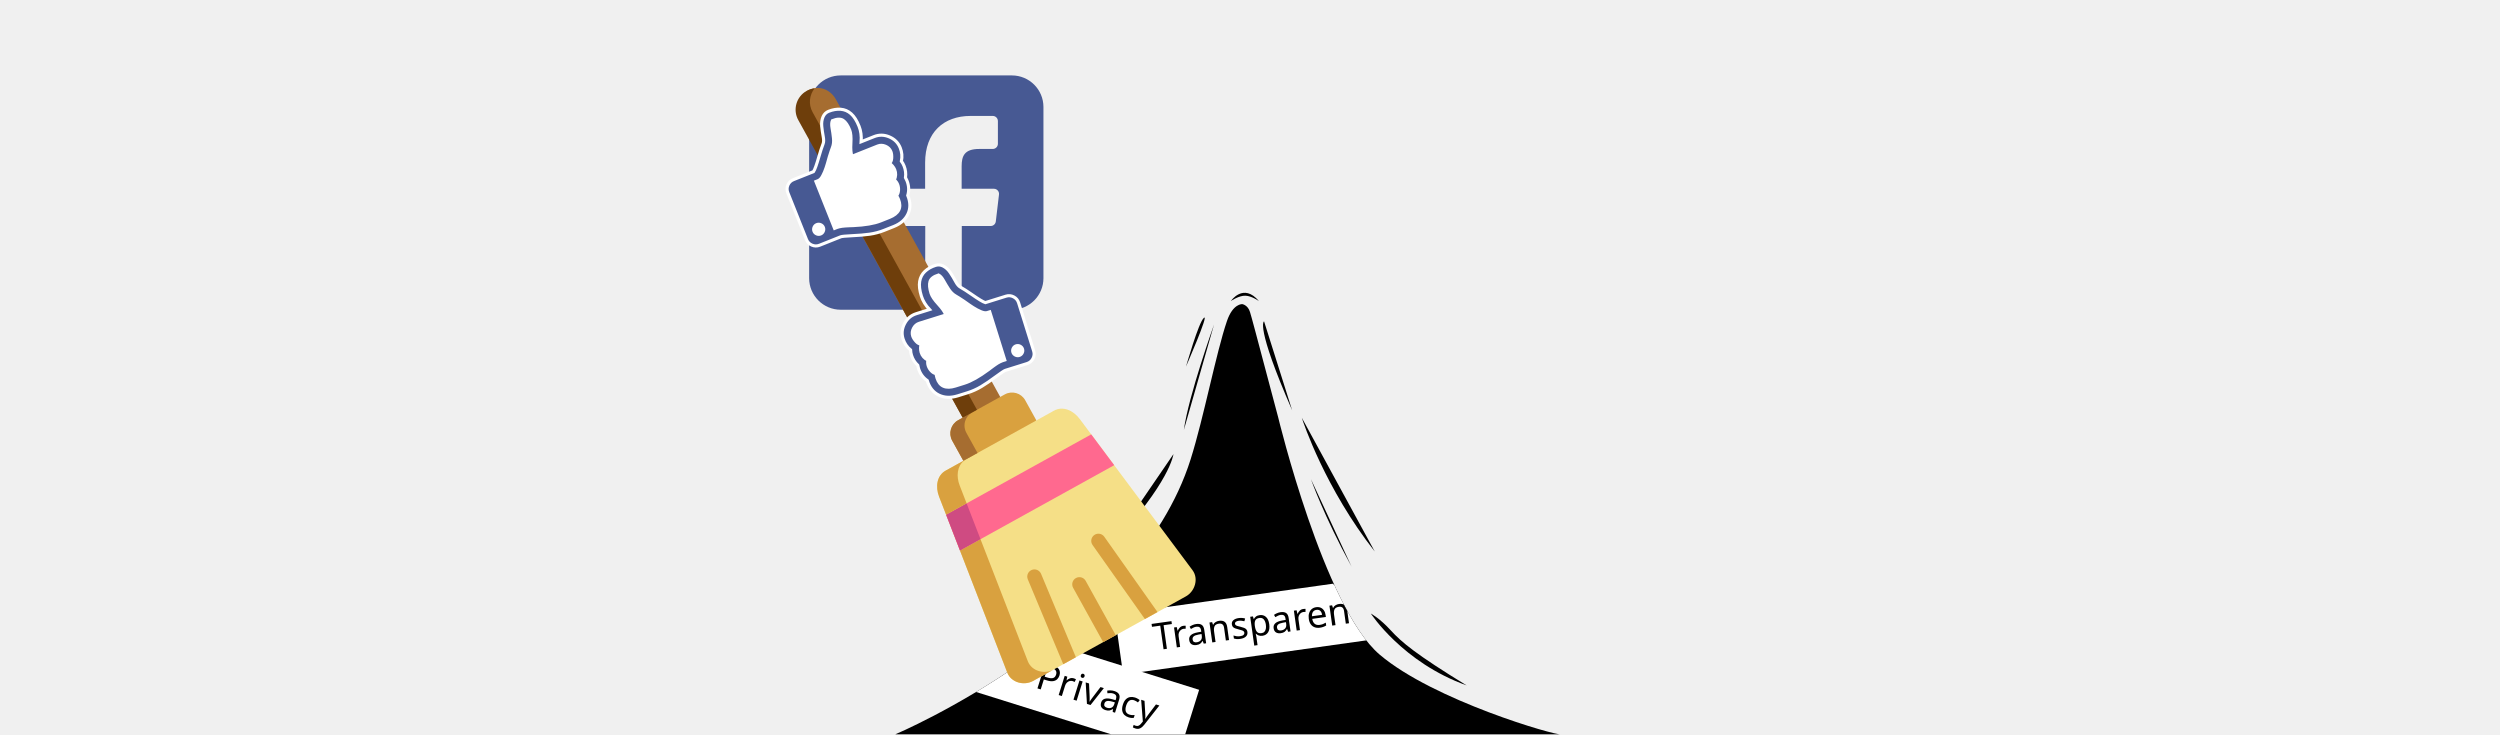
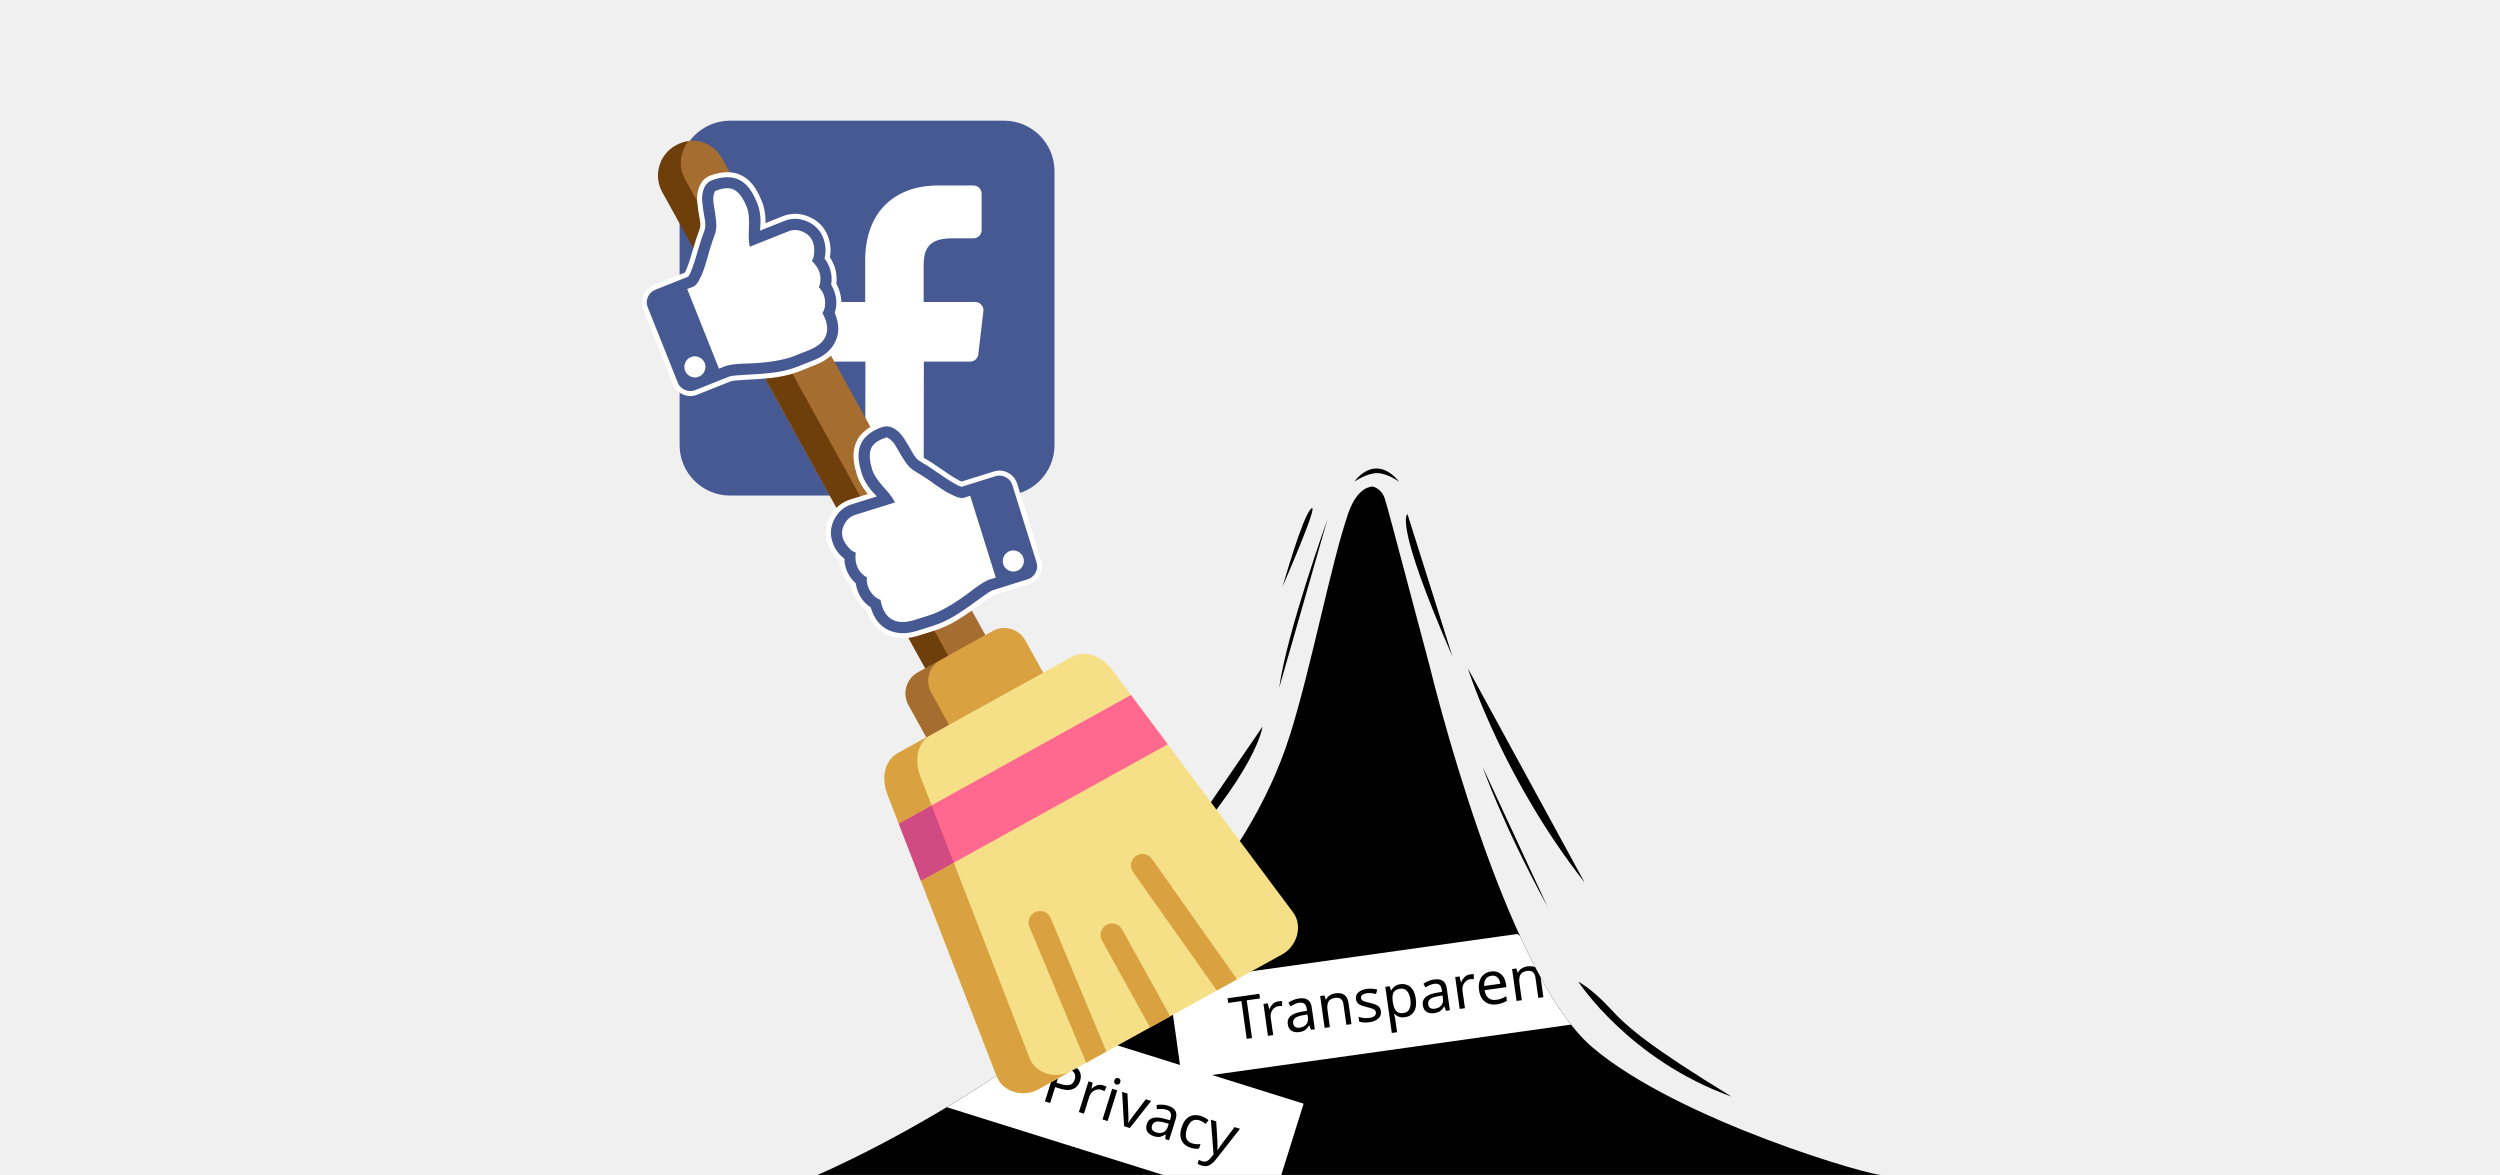
- <svg xmlns="http://www.w3.org/2000/svg" xmlns:xlink="http://www.w3.org/1999/xlink" version="1.1" id="Layer_1" x="0px" y="0px" width="800px" height="235px" viewBox="0 0 800 235" enable-background="new 0 0 800 235" xml:space="preserve">
+ <svg xmlns="http://www.w3.org/2000/svg" xmlns:xlink="http://www.w3.org/1999/xlink" version="1.1" id="Layer_1" x="0px" y="0px" width="500px" height="235px" viewBox="0 0 500 235" enable-background="new 0 0 500 235" xml:space="preserve">
  <g>
-     <path d="M286.5,234.984c0,0,77-32.5,94.5-88c4.219-13.379,8.139-34.027,11.625-44.25c1.938-5.68,4.925-5.411,4.925-5.411   s1.783,0.285,2.45,2.536c0.796,2.686,0.729,2.485,9,33.625c0,0,14.667,60.834,32.5,76c17.225,14.648,56.5,26,58,25.5" />
-     <path d="M404.5,102.833c0,0-3,1,9,28.5L404.5,102.833z" />
-     <path d="M419.5,153.333c0,0,4,11.5,13,28L419.5,153.333z" />
-     <path d="M416.58,133.684c0.482,1.587,7.556,22.702,23.34,42.799L416.58,133.684z" />
-     <path d="M393.875,96.333c0,0,4-5.958,9,0.042c0,0-2.25-1.666-4.333-1.75S393.875,96.333,393.875,96.333z" />
-     <path d="M388.5,103.833c0,0-8.167,22.75-9.667,33.75L388.5,103.833z" />
-     <path d="M375.5,145.333c0,0-1,9-19.883,29.07L375.5,145.333z" />
-     <path d="M379.5,117.333c0.125-0.25,4-14.125,5.75-15.625S379.5,117.333,379.5,117.333z" />
-     <path d="M438.667,196.333c0,0,10.166,15.667,30.666,23C453,209.333,448.5,205.499,445,201.666S438.667,196.333,438.667,196.333z" />
+     <path d="M163.5,234.984c0,0,77-32.5,94.5-88c4.219-13.379,8.139-34.027,11.625-44.25c1.938-5.68,4.925-5.411,4.925-5.411   s1.783,0.285,2.45,2.536c0.796,2.686,0.729,2.485,9,33.625c0,0,14.667,60.834,32.5,76c17.225,14.646,56.5,26,58,25.5" />
+     <path d="M281.5,102.833c0,0-3,1,9,28.5L281.5,102.833z" />
+     <path d="M296.5,153.333c0,0,4,11.5,13,28L296.5,153.333z" />
+     <path d="M293.58,133.684c0.482,1.588,7.556,22.703,23.34,42.799L293.58,133.684z" />
+     <path d="M270.875,96.333c0,0,4-5.958,9,0.042c0,0-2.25-1.666-4.333-1.75S270.875,96.333,270.875,96.333z" />
+     <path d="M265.5,103.833c0,0-8.167,22.75-9.667,33.75L265.5,103.833z" />
+     <path d="M252.5,145.333c0,0-1,9-19.883,29.069L252.5,145.333z" />
+     <path d="M256.5,117.333c0.125-0.25,4-14.125,5.75-15.625S256.5,117.333,256.5,117.333z" />
+     <path d="M315.667,196.333c0,0,10.166,15.667,30.666,23C330,209.333,325.5,205.499,322,201.666S315.667,196.333,315.667,196.333z" />
  </g>
  <g>
-     <defs>
-       <path id="SVGID_1_" d="M286.5,234.984c0,0,77-32.5,94.5-88c4.219-13.379,8.139-34.027,11.625-44.25    c1.938-5.68,4.925-5.411,4.925-5.411s1.783,0.285,2.45,2.536c0.796,2.686,0.729,2.485,9,33.625c0,0,14.667,60.834,32.5,76    c17.225,14.648,56.5,26,58,25.5" />
-     </defs>
-     <clipPath id="SVGID_2_">
-       <use xlink:href="#SVGID_1_" overflow="visible" />
-     </clipPath>
-     <g clip-path="url(#SVGID_2_)">
-       <polygon fill="#FFFFFF" points="359.902,236.333 311.778,221.26 318.354,200.266 383.723,220.739 378.838,236.333   " />
-       <text transform="matrix(0.9543 0.2989 -0.2989 0.9543 330.8818 219.9395)" font-family="'MyriadPro-Regular'" font-size="12">Privacy</text>
+     <g>
+       <g>
+         <g>
+           <defs>
+             <path id="SVGID_1_" d="M163.5,234.984c0,0,77-32.5,94.5-88c4.219-13.379,8.139-34.027,11.625-44.25       c1.938-5.68,4.925-5.411,4.925-5.411s1.783,0.285,2.45,2.536c0.796,2.686,0.729,2.485,9,33.625c0,0,14.667,60.834,32.5,76       c17.225,14.646,56.5,26,58,25.5" />
+           </defs>
+           <clipPath id="SVGID_2_">
+             <use xlink:href="#SVGID_1_" overflow="visible" />
+           </clipPath>
+           <g clip-path="url(#SVGID_2_)">
+             <polygon fill="#FFFFFF" points="236.902,236.333 188.777,221.26 195.354,200.266 260.723,220.738 255.838,236.333      " />
+             <text transform="matrix(0.9543 0.2989 -0.2989 0.9543 207.8818 219.9395)" font-family="'MyriadPro-Regular'" font-size="12">Privacy</text>
+           </g>
+         </g>
+       </g>
    </g>
-     <g clip-path="url(#SVGID_2_)">
-       <polyline fill="#FFFFFF" points="435.878,205.109 359.402,215.845 356.699,196.587 426.472,186.794 447.537,203.474   " />
-       <text transform="matrix(0.9903 -0.139 0.139 0.9903 369.5703 208.1533)" font-family="'MyriadPro-Regular'" font-size="12">Transparency</text>
+     <g>
+       <g>
+         <g>
+           <defs>
+             <path id="SVGID_3_" d="M163.5,234.984c0,0,77-32.5,94.5-88c4.219-13.379,8.139-34.027,11.625-44.25       c1.938-5.68,4.925-5.411,4.925-5.411s1.783,0.285,2.45,2.536c0.796,2.686,0.729,2.485,9,33.625c0,0,14.667,60.834,32.5,76       c17.225,14.646,56.5,26,58,25.5" />
+           </defs>
+           <clipPath id="SVGID_4_">
+             <use xlink:href="#SVGID_3_" overflow="visible" />
+           </clipPath>
+           <g clip-path="url(#SVGID_4_)">
+             <polyline fill="#FFFFFF" points="312.878,205.109 236.402,215.846 233.699,196.587 303.472,186.794 324.537,203.475      " />
+             <text transform="matrix(0.9903 -0.139 0.139 0.9903 246.5703 208.1533)" font-family="'MyriadPro-Regular'" font-size="12">Transparency</text>
+           </g>
+         </g>
+       </g>
    </g>
  </g>
-   <path fill="#475993" d="M323.798,24.135h-54.77c-5.58,0-10.104,4.523-10.104,10.104v54.77c0,5.58,4.523,10.104,10.104,10.104h27.012  l0.046-26.792h-6.961c-0.904,0-1.639-0.731-1.642-1.636l-0.033-8.637c-0.004-0.91,0.732-1.648,1.643-1.648h6.947v-8.346  c0-9.684,5.915-14.957,14.554-14.957h7.089c0.907,0,1.643,0.735,1.643,1.643v7.282c0,0.906-0.735,1.642-1.642,1.643l-4.351,0.002  c-4.698,0-5.607,2.232-5.607,5.509v7.225h10.323c0.983,0,1.747,0.858,1.631,1.836l-1.023,8.636  c-0.098,0.826-0.799,1.449-1.631,1.449h-9.254l-0.046,26.792h16.072c5.58,0,10.104-4.523,10.104-10.104v-54.77  C333.902,28.659,329.378,24.135,323.798,24.135z" />
+   <rect x="153.5" y="35" fill="#FFFFFF" width="47" height="60" />
+   <path fill="#475993" d="M200.798,24.135h-54.771c-5.579,0-10.104,4.523-10.104,10.104v54.77c0,5.58,4.522,10.104,10.104,10.104  h27.013l0.046-26.792h-6.961c-0.904,0-1.639-0.731-1.643-1.636l-0.032-8.637c-0.005-0.91,0.731-1.648,1.643-1.648h6.947v-8.346  c0-9.684,5.915-14.957,14.554-14.957h7.09c0.906,0,1.644,0.735,1.644,1.643v7.282c0,0.906-0.735,1.642-1.644,1.643l-4.351,0.002  c-4.698,0-5.606,2.232-5.606,5.509v7.225h10.322c0.983,0,1.747,0.858,1.631,1.836l-1.021,8.636c-0.1,0.826-0.801,1.449-1.633,1.449  h-9.254l-0.045,26.792h16.071c5.58,0,10.104-4.523,10.104-10.104V34.24C210.902,28.659,206.378,24.135,200.798,24.135z" />
  <g>
    <g>
-       <path fill="#A66D30" d="M320.073,127.017l-52.612-95.248c-1.832-3.301-5.655-4.634-8.961-2.811    c-3.301,1.832,4.05,22.46,5.876,25.757l43.679,78.944l9.121,1.26L320.073,127.017z" />
-       <path fill="#D9A13F" d="M320.073,127.017l-12.019,6.643l-1.475,0.822c-2.31,1.279-3.153,4.215-1.876,6.525l3.572,6.455    l14.277,1.549l9.087-14.475l-3.573-6.457c-1.277-2.311-4.213-3.154-6.522-1.875L320.073,127.017z" />
-       <path fill="#F5DF87" d="M345.519,134.083l3.669,4.92l3.583,4.803l3.769,5.055l25.059,33.59c2.072,2.781,0.732,6.812-2.104,8.385    l-48.941,27.078c-2.837,1.566-6.967,0.561-8.222-2.674l-15.141-39.066l-6.667-17.203c-1.257-3.23-0.732-6.814,2.102-8.381    l34.667-19.182C340.135,129.843,343.438,131.298,345.519,134.083z" />
-       <path fill="#FF698F" d="M349.189,139.003l-46.441,25.703l4.442,11.467l49.354-27.312L349.189,139.003z" />
-       <path fill="#A66D30" d="M304.704,141.007l3.572,6.455l4.533-2.508l-3.572-6.457c-0.832-1.504-0.769-3.264,0.014-4.666    c0.429-0.762,1.057-1.412,1.864-1.857l-3.061,1.686l-1.475,0.822C304.271,135.761,303.427,138.696,304.704,141.007z" />
-       <path fill="#6E3E0B" d="M255.444,38.41l52.61,95.249l3.06-1.684l1.517-0.848l-52.612-95.249c-1.378-2.491-1.028-5.499,0.653-7.607    c-0.87,0.102-1.733,0.368-2.547,0.812C254.825,30.916,253.618,35.112,255.444,38.41z" />
-       <path fill="#D9A13F" d="M307.19,176.173l15.143,39.068c1.255,3.232,5.384,4.238,8.219,2.67l6.574-3.637    c-2.836,1.568-6.962,0.562-8.22-2.672l-15.148-39.07L307.19,176.173z" />
-       <path fill="#CF4B82" d="M302.749,164.706l4.442,11.467l6.566-3.639l-4.443-11.467L302.749,164.706z" />
-       <path fill="#D9A13F" d="M300.522,158.972l2.226,5.734l6.565-3.641l-2.22-5.723c-1.131-2.918-0.816-6.117,1.332-7.865    c0.225-0.188,0.473-0.359,0.75-0.506l-0.9,0.49l-5.649,3.127C299.79,152.157,299.267,155.737,300.522,158.972z" />
+       <path fill="#A66D30" d="M197.073,127.018l-52.612-95.249c-1.832-3.301-5.654-4.634-8.961-2.811    c-3.301,1.832,4.05,22.46,5.876,25.757l43.679,78.944l9.121,1.26L197.073,127.018z" />
+       <path fill="#D9A13F" d="M197.073,127.018l-12.021,6.645l-1.475,0.82c-2.312,1.279-3.153,4.217-1.876,6.524l3.57,6.455l14.277,1.55    l9.088-14.476l-3.574-6.457c-1.275-2.312-4.213-3.154-6.521-1.875L197.073,127.018z" />
+       <path fill="#F5DF87" d="M222.52,134.083l3.668,4.92l3.584,4.804l3.77,5.055l25.061,33.592c2.07,2.779,0.73,6.812-2.104,8.385    l-48.94,27.078c-2.838,1.564-6.968,0.562-8.223-2.674l-15.143-39.066l-6.666-17.201c-1.258-3.229-0.731-6.813,2.103-8.383    l34.667-19.182C217.135,129.843,220.438,131.298,222.52,134.083z" />
+       <path fill="#FF698F" d="M226.189,139.003l-46.441,25.703l4.441,11.467l49.354-27.312L226.189,139.003z" />
+       <path fill="#A66D30" d="M181.704,141.007l3.571,6.455l4.533-2.508l-3.572-6.457c-0.831-1.504-0.77-3.265,0.015-4.666    c0.429-0.763,1.058-1.412,1.864-1.856l-3.061,1.688l-1.477,0.82C181.271,135.762,180.427,138.695,181.704,141.007z" />
+       <path fill="#6E3E0B" d="M132.443,38.41l52.61,95.249l3.061-1.685l1.517-0.85L137.02,35.877c-1.379-2.491-1.027-5.499,0.652-7.607    c-0.869,0.102-1.732,0.368-2.547,0.812C131.825,30.916,130.618,35.112,132.443,38.41z" />
+       <path fill="#D9A13F" d="M184.189,176.173l15.144,39.068c1.255,3.231,5.384,4.237,8.219,2.67l6.574-3.638    c-2.836,1.566-6.962,0.562-8.22-2.672l-15.148-39.069L184.189,176.173z" />
+       <path fill="#CF4B82" d="M179.749,164.706l4.442,11.467l6.564-3.639l-4.441-11.468L179.749,164.706z" />
+       <path fill="#D9A13F" d="M177.521,158.973l2.227,5.733l6.564-3.642l-2.221-5.725c-1.131-2.918-0.814-6.115,1.332-7.863    c0.227-0.188,0.475-0.358,0.75-0.506l-0.898,0.488l-5.649,3.127C176.79,152.157,176.268,155.736,177.521,158.973z" />
    </g>
-     <path fill="#D9A13F" d="M347.418,185.874l9.615,17.387l-4.017,2.223l-0.002-0.002l-9.615-17.387   c-0.614-1.109-0.212-2.508,0.897-3.121C345.408,184.36,346.805,184.761,347.418,185.874z" />
-     <path fill="#D9A13F" d="M353.368,171.753l16.839,23.832c0.068,0.096,0.127,0.191,0.174,0.291l-4.016,2.221l-16.748-23.693   c-0.73-1.035-0.482-2.467,0.552-3.199S352.637,170.718,353.368,171.753z" />
-     <path fill="#D9A13F" d="M333.137,183.622l11.146,26.693l-4.026,2.229c-0.043-0.072-0.083-0.148-0.114-0.227l-11.245-26.926   c-0.487-1.172,0.065-2.516,1.236-3.002C331.303,181.897,332.649,182.45,333.137,183.622z" />
+     <path fill="#D9A13F" d="M224.418,185.874l9.615,17.387l-4.018,2.224l-0.003-0.002l-9.614-17.387   c-0.613-1.109-0.211-2.509,0.896-3.121C222.408,184.359,223.805,184.762,224.418,185.874z" />
+     <path fill="#D9A13F" d="M230.368,171.753l16.839,23.832c0.068,0.097,0.127,0.19,0.174,0.291l-4.016,2.222l-16.748-23.693   c-0.73-1.033-0.482-2.467,0.552-3.197S229.637,170.718,230.368,171.753z" />
+     <path fill="#D9A13F" d="M210.137,183.622l11.146,26.692l-4.026,2.229c-0.043-0.07-0.083-0.146-0.114-0.229l-11.244-26.926   c-0.486-1.173,0.064-2.517,1.235-3.002C208.303,181.896,209.648,182.45,210.137,183.622z" />
  </g>
  <g>
-     <path fill="#FFFFFF" d="M291.125,103.874c0,0,7.875-3.25,8.25-3.375s-2-5.375-2-5.375l-0.625-6.375l4.375-2.125l6,6.875l6.75,5.25   l3.5-0.25l5.25,10.25l4.625,0.75c0,0,1.625,3.25,1.5,3.625s-8.25,3.75-8.25,3.75s-8.125,6.125-8.5,6.25s-7.625,1.5-7.75,1.875   s-5.125-1.875-5.125-1.875l-3.375-5.25l-2-5.875l-2.75-3L291.125,103.874z" />
-     <path fill="#475993" stroke="#FFFFFF" stroke-miterlimit="10" d="M291.685,113.723c0.387,1.234,1.055,2.296,2,3.179   c0.058,0.353,0.142,0.705,0.252,1.059c0.507,1.619,1.436,2.896,2.785,3.83c0.682,2.236,1.916,3.783,3.7,4.643   s3.808,0.936,6.069,0.229l0.867-0.271l2.238-0.701c1.54-0.482,3.004-1.139,4.392-1.967c1.387-0.832,2.959-1.9,4.717-3.209   c1.661-1.225,2.667-1.893,3.02-2.002l6.932-2.17c0.85-0.268,1.481-0.796,1.896-1.586c0.413-0.789,0.486-1.609,0.22-2.461   l-4.821-15.402c-0.267-0.85-0.795-1.481-1.584-1.895c-0.79-0.414-1.61-0.488-2.46-0.222l-6.595,2.063   c-0.698-0.203-2.186-1.104-4.465-2.697c-1.307-0.913-2.487-1.671-3.539-2.275c-0.511-0.28-1.011-0.877-1.5-1.79   c-0.488-0.913-1.05-1.852-1.687-2.814c-0.636-0.963-1.405-1.675-2.305-2.132c-0.812-0.398-1.627-0.469-2.446-0.213   c-1.347,0.421-2.477,1.062-3.389,1.92c-0.912,0.857-1.475,1.928-1.69,3.211c-0.214,1.283-0.029,2.863,0.559,4.741   c0.467,1.492,1.335,2.911,2.602,4.259l-4.236,1.326c-1.669,0.522-2.922,1.583-3.76,3.185c-0.837,1.603-0.997,3.229-0.479,4.882   c0.447,1.428,1.248,2.611,2.407,3.554C291.403,112.567,291.505,113.146,291.685,113.723z M324.127,112.685   c-0.131-0.418-0.09-0.827,0.119-1.228c0.209-0.399,0.523-0.665,0.94-0.796s0.826-0.091,1.226,0.117   c0.4,0.211,0.666,0.523,0.796,0.941c0.131,0.417,0.091,0.826-0.118,1.225c-0.21,0.402-0.523,0.667-0.94,0.797   c-0.417,0.132-0.827,0.092-1.226-0.117C324.525,113.414,324.258,113.102,324.127,112.685z M292.062,107.501   c-0.256-0.82-0.167-1.635,0.265-2.448c0.433-0.815,1.05-1.347,1.853-1.598l8.472-2.651c-0.292-0.932-1.077-2.09-2.357-3.479   c-1.28-1.387-2.068-2.554-2.365-3.5c-0.492-1.572-0.6-2.816-0.322-3.73c0.277-0.916,1.187-1.613,2.726-2.096   c0.548,0.287,1.067,0.873,1.556,1.76c0.488,0.886,1.047,1.816,1.679,2.791c0.631,0.973,1.383,1.703,2.257,2.187   c0.468,0.259,1.314,0.796,2.539,1.61c0.089,0.06,0.349,0.243,0.779,0.548c0.43,0.306,0.786,0.557,1.067,0.751   c0.28,0.192,0.664,0.447,1.151,0.762c0.486,0.314,0.917,0.566,1.294,0.758c0.377,0.189,0.775,0.378,1.194,0.564   c0.419,0.186,0.808,0.303,1.167,0.348c0.357,0.047,0.665,0.031,0.922-0.05l0.77-0.241l4.821,15.401l-0.77,0.241   c-0.208,0.066-0.454,0.169-0.735,0.311c-0.282,0.14-0.53,0.275-0.746,0.404c-0.215,0.129-0.492,0.312-0.832,0.551   c-0.34,0.239-0.591,0.418-0.756,0.541c-0.165,0.121-0.418,0.312-0.761,0.568c-0.342,0.256-0.548,0.414-0.618,0.471   c-3.02,2.232-5.579,3.676-7.682,4.334l-2.911,0.912c-3.081,0.965-5.041,0.105-5.879-2.572c-0.131-0.418-0.232-0.88-0.302-1.388   c-0.562-0.104-1.075-0.407-1.539-0.903c-0.464-0.499-0.789-1.045-0.975-1.639c-0.186-0.594-0.215-1.191-0.086-1.795   c-1.102-0.537-1.825-1.357-2.171-2.465c-0.126-0.402-0.186-0.871-0.178-1.41c0.007-0.54,0.088-0.984,0.244-1.332   c-0.519,0.145-1.066-0.098-1.642-0.728C292.614,108.657,292.239,108.062,292.062,107.501z" />
+     <path fill="#FFFFFF" d="M168.125,103.874c0,0,7.875-3.25,8.25-3.375s-2-5.375-2-5.375l-0.625-6.375l4.375-2.125l6,6.875l6.75,5.25   l3.5-0.25l5.25,10.25l4.625,0.75c0,0,1.625,3.25,1.5,3.625s-8.25,3.75-8.25,3.75s-8.125,6.125-8.5,6.25s-7.625,1.5-7.75,1.875   s-5.125-1.875-5.125-1.875l-3.375-5.25l-2-5.875l-2.75-3L168.125,103.874z" />
+     <path fill="#475993" stroke="#FFFFFF" stroke-miterlimit="10" d="M168.686,113.723c0.388,1.234,1.056,2.296,2,3.179   c0.059,0.353,0.143,0.705,0.252,1.059c0.506,1.619,1.437,2.896,2.785,3.83c0.683,2.236,1.916,3.783,3.699,4.643   c1.784,0.86,3.809,0.938,6.069,0.229l0.866-0.271l2.238-0.701c1.54-0.482,3.004-1.142,4.393-1.967   c1.387-0.832,2.959-1.9,4.717-3.209c1.661-1.228,2.667-1.896,3.02-2.002l6.934-2.173c0.85-0.268,1.48-0.796,1.896-1.586   c0.412-0.789,0.485-1.609,0.221-2.461l-4.821-15.402c-0.267-0.85-0.795-1.481-1.584-1.895c-0.79-0.414-1.61-0.488-2.46-0.222   l-6.596,2.063c-0.697-0.203-2.187-1.104-4.465-2.697c-1.308-0.913-2.486-1.671-3.539-2.275c-0.512-0.28-1.012-0.877-1.5-1.79   c-0.487-0.913-1.051-1.852-1.688-2.814c-0.636-0.963-1.405-1.675-2.307-2.132c-0.812-0.398-1.627-0.469-2.444-0.213   c-1.349,0.421-2.478,1.062-3.39,1.92c-0.911,0.857-1.476,1.928-1.689,3.211c-0.214,1.283-0.027,2.863,0.561,4.741   c0.467,1.492,1.334,2.911,2.602,4.259l-4.236,1.326c-1.669,0.522-2.922,1.583-3.76,3.185c-0.837,1.603-0.997,3.229-0.479,4.882   c0.445,1.428,1.248,2.611,2.405,3.554C168.402,112.567,168.505,113.146,168.686,113.723z M201.127,112.685   c-0.131-0.418-0.09-0.827,0.119-1.228c0.209-0.399,0.523-0.665,0.939-0.796c0.418-0.131,0.825-0.091,1.227,0.117   c0.4,0.211,0.666,0.523,0.796,0.941c0.131,0.417,0.091,0.826-0.118,1.225c-0.21,0.402-0.523,0.667-0.939,0.797   c-0.418,0.132-0.826,0.092-1.227-0.117C201.525,113.414,201.258,113.102,201.127,112.685z M169.062,107.501   c-0.256-0.82-0.168-1.635,0.265-2.448c0.433-0.815,1.05-1.347,1.853-1.598l8.473-2.651c-0.293-0.932-1.076-2.09-2.356-3.479   c-1.278-1.387-2.067-2.554-2.364-3.5c-0.492-1.572-0.601-2.816-0.322-3.73c0.277-0.916,1.188-1.613,2.727-2.096   c0.548,0.287,1.066,0.873,1.557,1.76c0.487,0.886,1.047,1.816,1.68,2.791c0.631,0.973,1.383,1.703,2.257,2.187   c0.468,0.259,1.313,0.796,2.539,1.61c0.089,0.06,0.349,0.243,0.778,0.548c0.431,0.306,0.785,0.557,1.066,0.751   c0.28,0.192,0.664,0.447,1.151,0.762c0.485,0.314,0.917,0.566,1.294,0.758c0.377,0.189,0.775,0.378,1.193,0.564   c0.42,0.186,0.809,0.303,1.168,0.348c0.355,0.047,0.664,0.031,0.922-0.05l0.77-0.241l4.821,15.401l-0.771,0.241   c-0.208,0.066-0.454,0.169-0.735,0.311c-0.28,0.14-0.528,0.275-0.744,0.404c-0.217,0.129-0.492,0.312-0.832,0.551   c-0.342,0.239-0.592,0.418-0.758,0.541c-0.163,0.121-0.418,0.312-0.76,0.568c-0.343,0.256-0.549,0.414-0.619,0.471   c-3.02,2.229-5.578,3.676-7.682,4.334l-2.91,0.912c-3.082,0.965-5.041,0.104-5.88-2.572c-0.131-0.418-0.231-0.881-0.302-1.389   c-0.562-0.104-1.075-0.406-1.539-0.902c-0.464-0.499-0.789-1.045-0.975-1.639c-0.188-0.594-0.215-1.191-0.086-1.795   c-1.104-0.537-1.826-1.357-2.172-2.465c-0.125-0.402-0.187-0.871-0.179-1.41c0.007-0.54,0.088-0.984,0.244-1.332   c-0.521,0.145-1.065-0.098-1.644-0.728C169.614,108.657,169.239,108.062,169.062,107.501z" />
  </g>
  <g>
-     <path fill="#FFFFFF" d="M283.522,45.118c0,0-8.16,2.448-8.53,2.587c-0.37,0.14-1.84-5.432-1.84-5.432l-3.538-5.34l-4.735,1.112   l-0.316,9.12l-1.924,8.332l-2.873,2.015l2.395,11.264l-3.115,3.5c0,0,0.79,3.547,1.124,3.759c0.333,0.212,8.767-2.296,8.767-2.296   s10.168-0.375,10.538-0.515c0.37-0.14,6.862-3.647,7.195-3.436c0.334,0.212,2.793-4.688,2.793-4.688l-0.694-6.203l-2.156-5.82   l0.24-4.062L283.522,45.118z" />
-     <path fill="#475993" stroke="#FFFFFF" stroke-miterlimit="10" d="M288.446,51.58c0.304-1.462,0.179-2.887-0.376-4.276   c-0.641-1.608-1.791-2.769-3.451-3.485c-1.66-0.714-3.302-0.746-4.927-0.098l-4.123,1.645c0.133-1.845-0.09-3.494-0.668-4.946   c-0.729-1.829-1.583-3.171-2.559-4.031c-0.976-0.859-2.088-1.334-3.337-1.425c-1.25-0.09-2.531,0.126-3.841,0.649   c-0.797,0.318-1.385,0.887-1.763,1.708c-0.41,0.923-0.557,1.96-0.443,3.109c0.114,1.148,0.27,2.231,0.468,3.248   c0.197,1.017,0.186,1.795-0.033,2.335c-0.435,1.132-0.873,2.465-1.31,3.999c-0.762,2.674-1.349,4.312-1.762,4.91l-6.418,2.56   c-0.827,0.33-1.417,0.905-1.77,1.724c-0.351,0.819-0.362,1.642-0.033,2.47l5.979,14.991c0.331,0.829,0.905,1.418,1.724,1.771   c0.82,0.351,1.642,0.362,2.47,0.033l6.747-2.69c0.343-0.137,1.544-0.255,3.606-0.353c2.189-0.094,4.083-0.257,5.685-0.487   c1.599-0.233,3.148-0.647,4.647-1.245l2.179-0.868l0.844-0.336c2.2-0.878,3.723-2.215,4.564-4.007   c0.842-1.792,0.823-3.771-0.06-5.937c0.458-1.576,0.373-3.152-0.256-4.729c-0.138-0.344-0.294-0.67-0.472-0.98   c0.176-1.282,0.024-2.526-0.455-3.728C289.077,52.55,288.792,52.038,288.446,51.58z M263.453,74.009   c-0.178,0.415-0.47,0.704-0.876,0.865c-0.406,0.162-0.816,0.154-1.232-0.025c-0.414-0.178-0.704-0.47-0.865-0.876   c-0.163-0.407-0.154-0.817,0.024-1.232c0.179-0.414,0.471-0.703,0.877-0.865c0.406-0.162,0.816-0.154,1.231,0.024   c0.415,0.179,0.705,0.471,0.867,0.877C263.641,73.184,263.631,73.594,263.453,74.009z M285.337,50.622   c-0.05,0.852-0.321,1.386-0.815,1.601c0.34,0.172,0.684,0.465,1.03,0.879c0.346,0.414,0.595,0.815,0.752,1.207   c0.43,1.077,0.386,2.17-0.13,3.281c0.481,0.387,0.835,0.87,1.066,1.448c0.23,0.578,0.323,1.206,0.278,1.886   c-0.047,0.678-0.253,1.236-0.624,1.672c0.266,0.438,0.479,0.86,0.641,1.267c1.04,2.607,0.062,4.511-2.937,5.706l-2.834,1.129   c-2.047,0.816-4.943,1.312-8.694,1.486c-0.09,0-0.349,0.008-0.777,0.024c-0.427,0.018-0.744,0.03-0.949,0.039   s-0.513,0.029-0.928,0.058c-0.413,0.03-0.745,0.062-0.993,0.098c-0.249,0.036-0.526,0.088-0.833,0.157   c-0.308,0.068-0.563,0.143-0.766,0.223l-0.75,0.298l-5.979-14.99l0.75-0.299c0.25-0.1,0.499-0.281,0.747-0.542   c0.249-0.262,0.477-0.597,0.685-1.006c0.208-0.41,0.397-0.807,0.57-1.192c0.172-0.386,0.347-0.854,0.526-1.404   c0.179-0.551,0.316-0.991,0.412-1.318c0.095-0.328,0.213-0.747,0.354-1.255c0.142-0.508,0.228-0.814,0.259-0.917   c0.436-1.405,0.753-2.355,0.954-2.851c0.373-0.926,0.496-1.967,0.371-3.12c-0.125-1.155-0.278-2.23-0.459-3.225   c-0.179-0.996-0.147-1.778,0.097-2.347c1.499-0.598,2.645-0.63,3.437-0.094c0.793,0.534,1.494,1.567,2.105,3.097   c0.367,0.921,0.491,2.324,0.374,4.208c-0.118,1.885,0.004,3.279,0.366,4.185l8.245-3.289c0.781-0.311,1.596-0.289,2.445,0.07   c0.849,0.358,1.432,0.935,1.75,1.732C285.301,49.069,285.385,49.768,285.337,50.622z" />
+     <path fill="#FFFFFF" d="M160.521,45.118c0,0-8.16,2.448-8.529,2.587c-0.37,0.14-1.84-5.432-1.84-5.432l-3.538-5.34l-4.735,1.112   l-0.316,9.12l-1.924,8.332l-2.873,2.015l2.396,11.264l-3.115,3.5c0,0,0.79,3.547,1.124,3.759c0.333,0.212,8.769-2.296,8.769-2.296   s10.168-0.375,10.537-0.515s6.861-3.647,7.194-3.436c0.334,0.212,2.793-4.688,2.793-4.688l-0.692-6.203l-2.156-5.82l0.24-4.062   L160.521,45.118z" />
+     <path fill="#475993" stroke="#FFFFFF" stroke-miterlimit="10" d="M165.446,51.58c0.304-1.462,0.179-2.887-0.376-4.276   c-0.641-1.608-1.791-2.769-3.451-3.485c-1.66-0.714-3.303-0.746-4.928-0.098l-4.123,1.645c0.134-1.845-0.09-3.494-0.668-4.946   c-0.729-1.829-1.582-3.171-2.56-4.031c-0.976-0.859-2.088-1.334-3.337-1.425c-1.25-0.09-2.529,0.126-3.841,0.649   c-0.797,0.318-1.386,0.887-1.765,1.708c-0.408,0.923-0.557,1.96-0.441,3.109c0.114,1.148,0.271,2.231,0.468,3.248   c0.197,1.017,0.187,1.795-0.032,2.335c-0.436,1.132-0.873,2.465-1.311,3.999c-0.762,2.674-1.35,4.312-1.762,4.91l-6.42,2.56   c-0.825,0.33-1.416,0.905-1.77,1.724c-0.351,0.819-0.361,1.642-0.033,2.47l5.979,14.991c0.331,0.829,0.905,1.418,1.724,1.771   c0.82,0.351,1.643,0.362,2.471,0.033l6.746-2.69c0.345-0.137,1.545-0.255,3.606-0.353c2.188-0.094,4.083-0.257,5.685-0.487   c1.601-0.233,3.148-0.647,4.647-1.245l2.179-0.868l0.844-0.336c2.201-0.878,3.725-2.215,4.564-4.007   c0.842-1.792,0.823-3.771-0.061-5.937c0.459-1.576,0.373-3.152-0.256-4.729c-0.139-0.344-0.293-0.67-0.473-0.98   c0.178-1.282,0.023-2.526-0.454-3.728C166.077,52.55,165.792,52.038,165.446,51.58z M140.453,74.009   c-0.178,0.415-0.471,0.704-0.876,0.865c-0.406,0.162-0.816,0.154-1.231-0.025c-0.414-0.178-0.705-0.47-0.865-0.876   c-0.164-0.407-0.153-0.817,0.023-1.232c0.18-0.414,0.471-0.703,0.877-0.865s0.816-0.154,1.23,0.024   c0.416,0.179,0.705,0.471,0.867,0.877C140.641,73.184,140.631,73.594,140.453,74.009z M162.337,50.622   c-0.05,0.852-0.321,1.386-0.815,1.601c0.34,0.172,0.686,0.465,1.03,0.879c0.347,0.414,0.595,0.815,0.753,1.207   c0.43,1.077,0.385,2.17-0.131,3.281c0.48,0.387,0.835,0.87,1.066,1.448c0.229,0.578,0.322,1.206,0.277,1.886   c-0.048,0.678-0.252,1.236-0.623,1.672c0.266,0.438,0.479,0.86,0.641,1.267c1.04,2.607,0.062,4.511-2.938,5.706l-2.834,1.129   c-2.048,0.816-4.942,1.312-8.693,1.486c-0.09,0-0.35,0.008-0.777,0.024c-0.427,0.018-0.744,0.03-0.949,0.039   c-0.205,0.009-0.513,0.029-0.928,0.058c-0.413,0.03-0.745,0.062-0.993,0.098c-0.249,0.036-0.526,0.088-0.833,0.157   c-0.309,0.068-0.562,0.143-0.766,0.223l-0.75,0.298l-5.979-14.99l0.75-0.299c0.25-0.1,0.499-0.281,0.747-0.542   c0.249-0.262,0.477-0.597,0.686-1.006c0.207-0.41,0.396-0.807,0.57-1.192c0.172-0.386,0.346-0.854,0.525-1.404   c0.179-0.551,0.316-0.991,0.412-1.318c0.095-0.328,0.213-0.747,0.354-1.255c0.144-0.508,0.229-0.814,0.26-0.917   c0.437-1.405,0.752-2.355,0.953-2.851c0.373-0.926,0.496-1.967,0.371-3.12c-0.125-1.155-0.277-2.23-0.459-3.225   c-0.179-0.996-0.146-1.778,0.098-2.347c1.498-0.598,2.646-0.63,3.438-0.094c0.793,0.534,1.494,1.567,2.104,3.097   c0.367,0.921,0.492,2.324,0.375,4.208c-0.117,1.885,0.005,3.279,0.365,4.185l8.245-3.289c0.781-0.311,1.597-0.289,2.445,0.07   c0.849,0.358,1.433,0.935,1.75,1.732C162.301,49.069,162.385,49.768,162.337,50.622z" />
  </g>
</svg>
